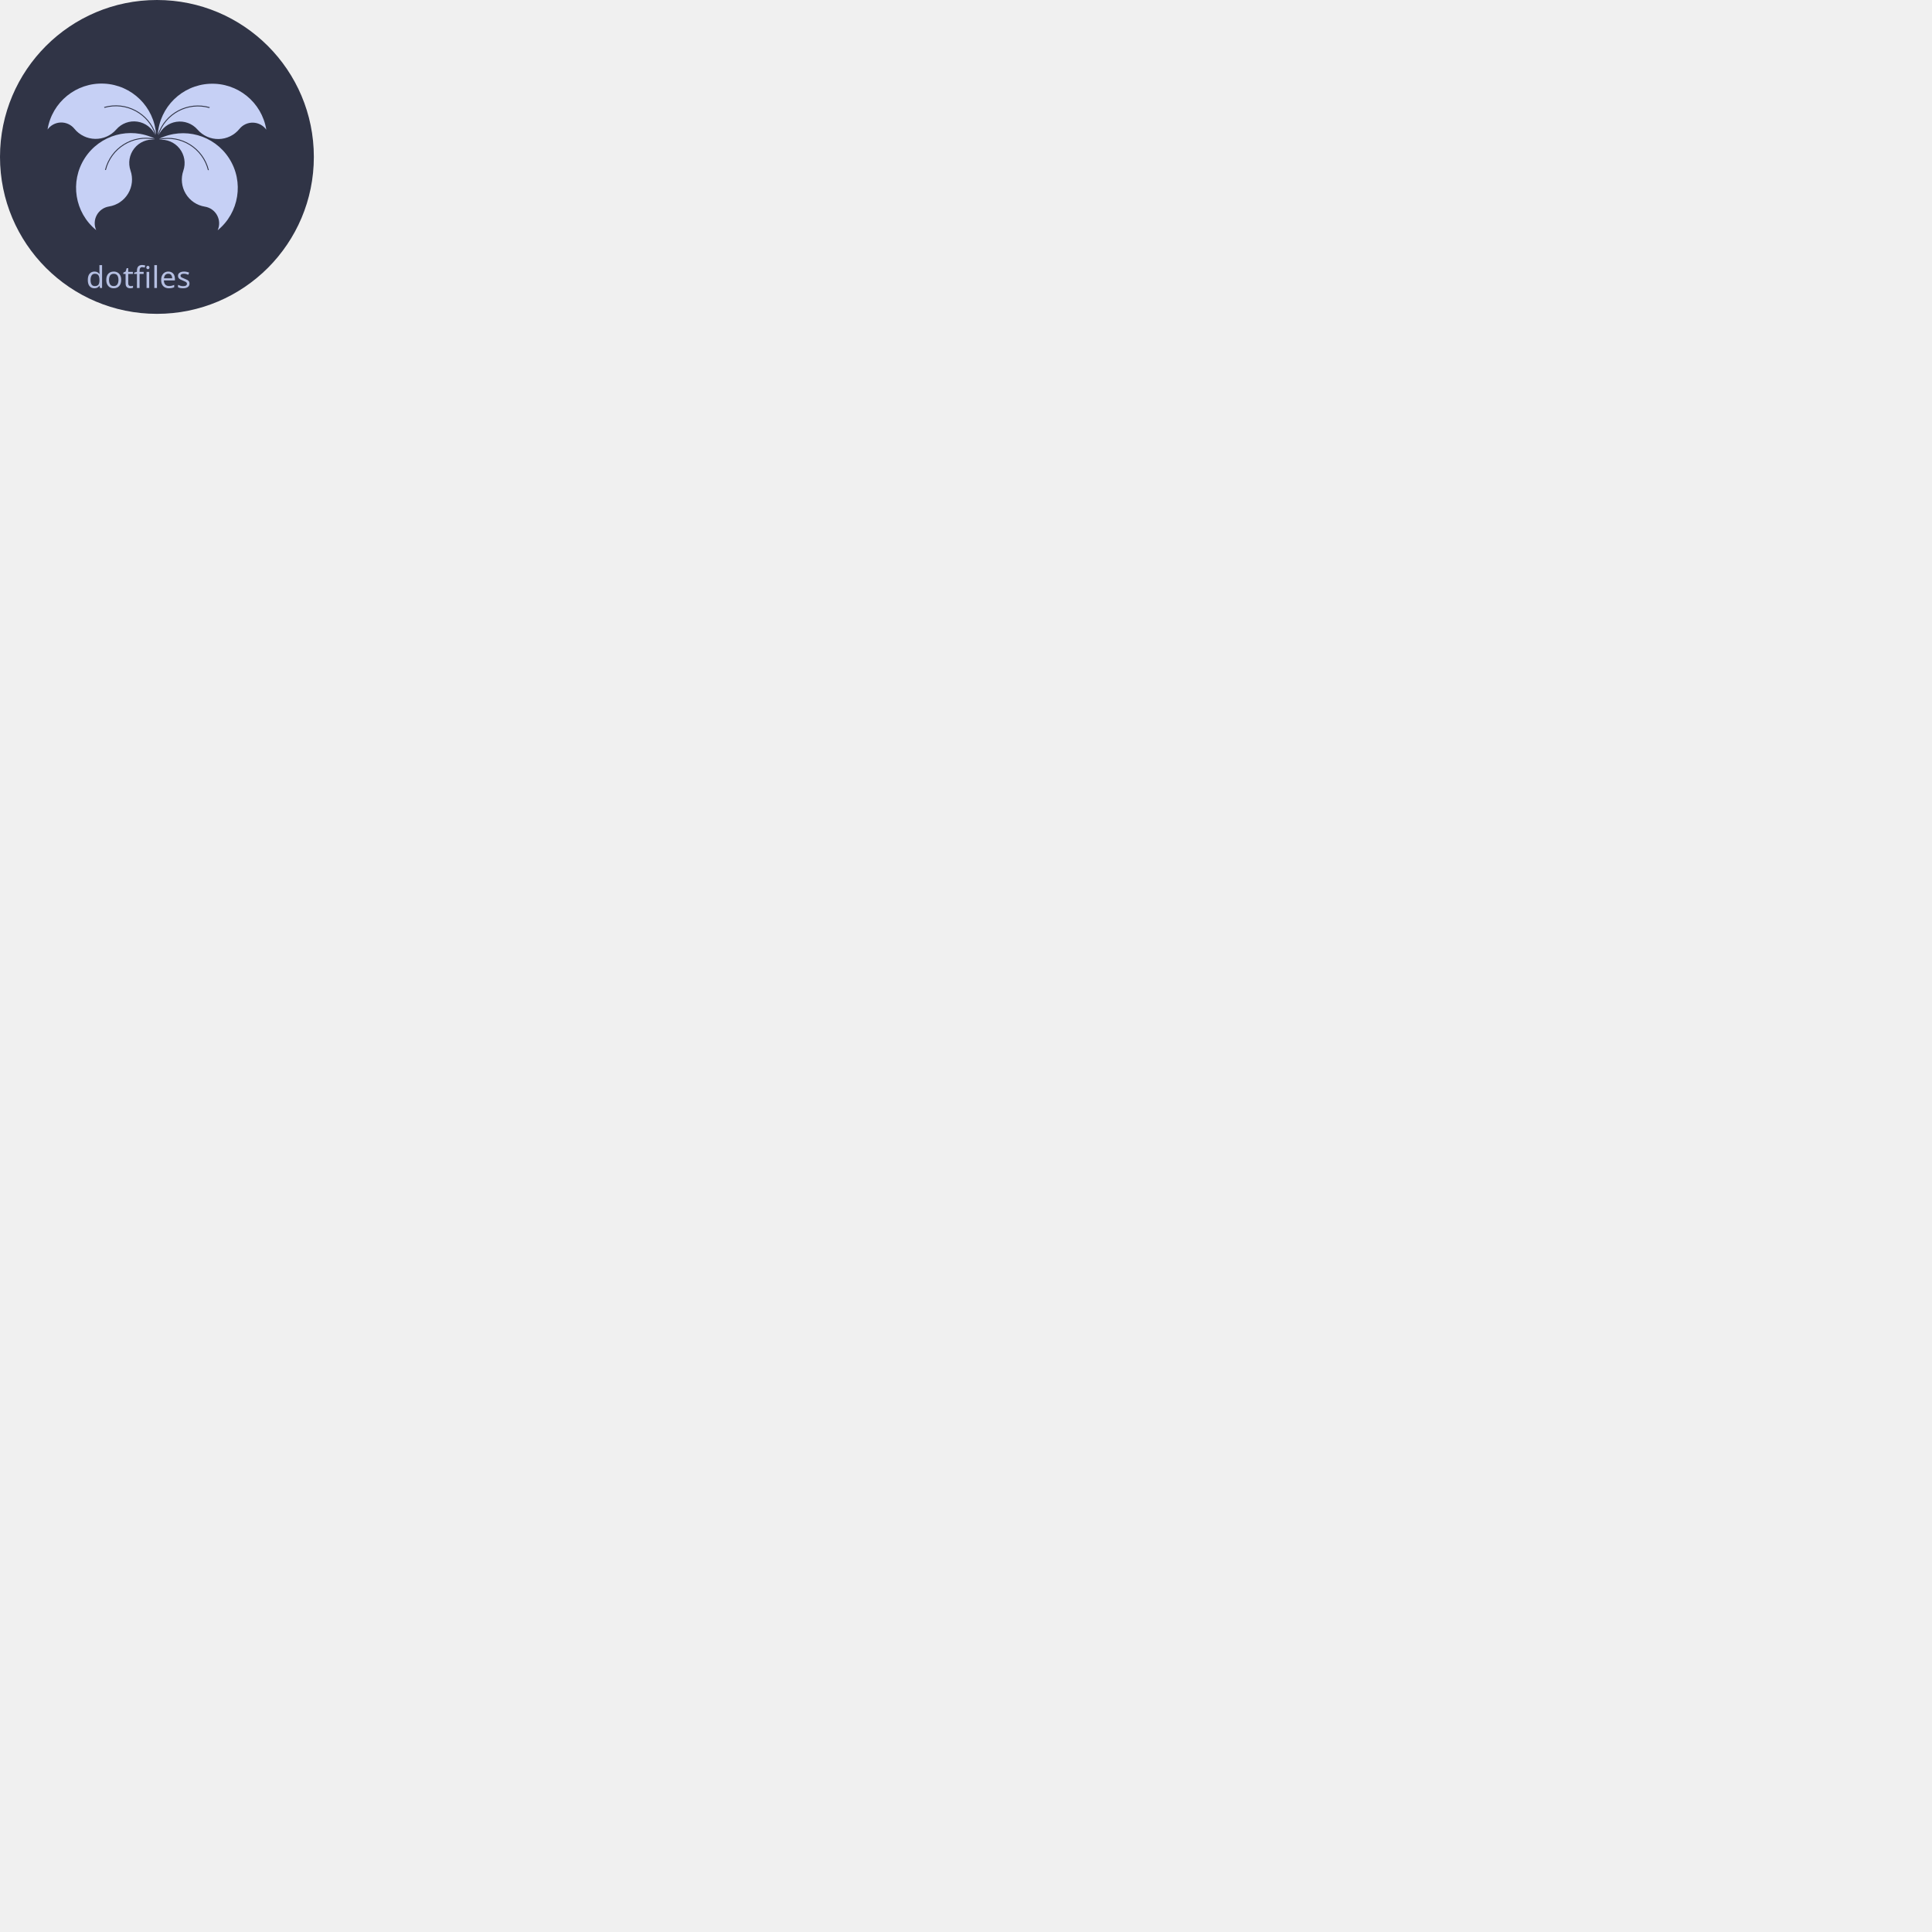
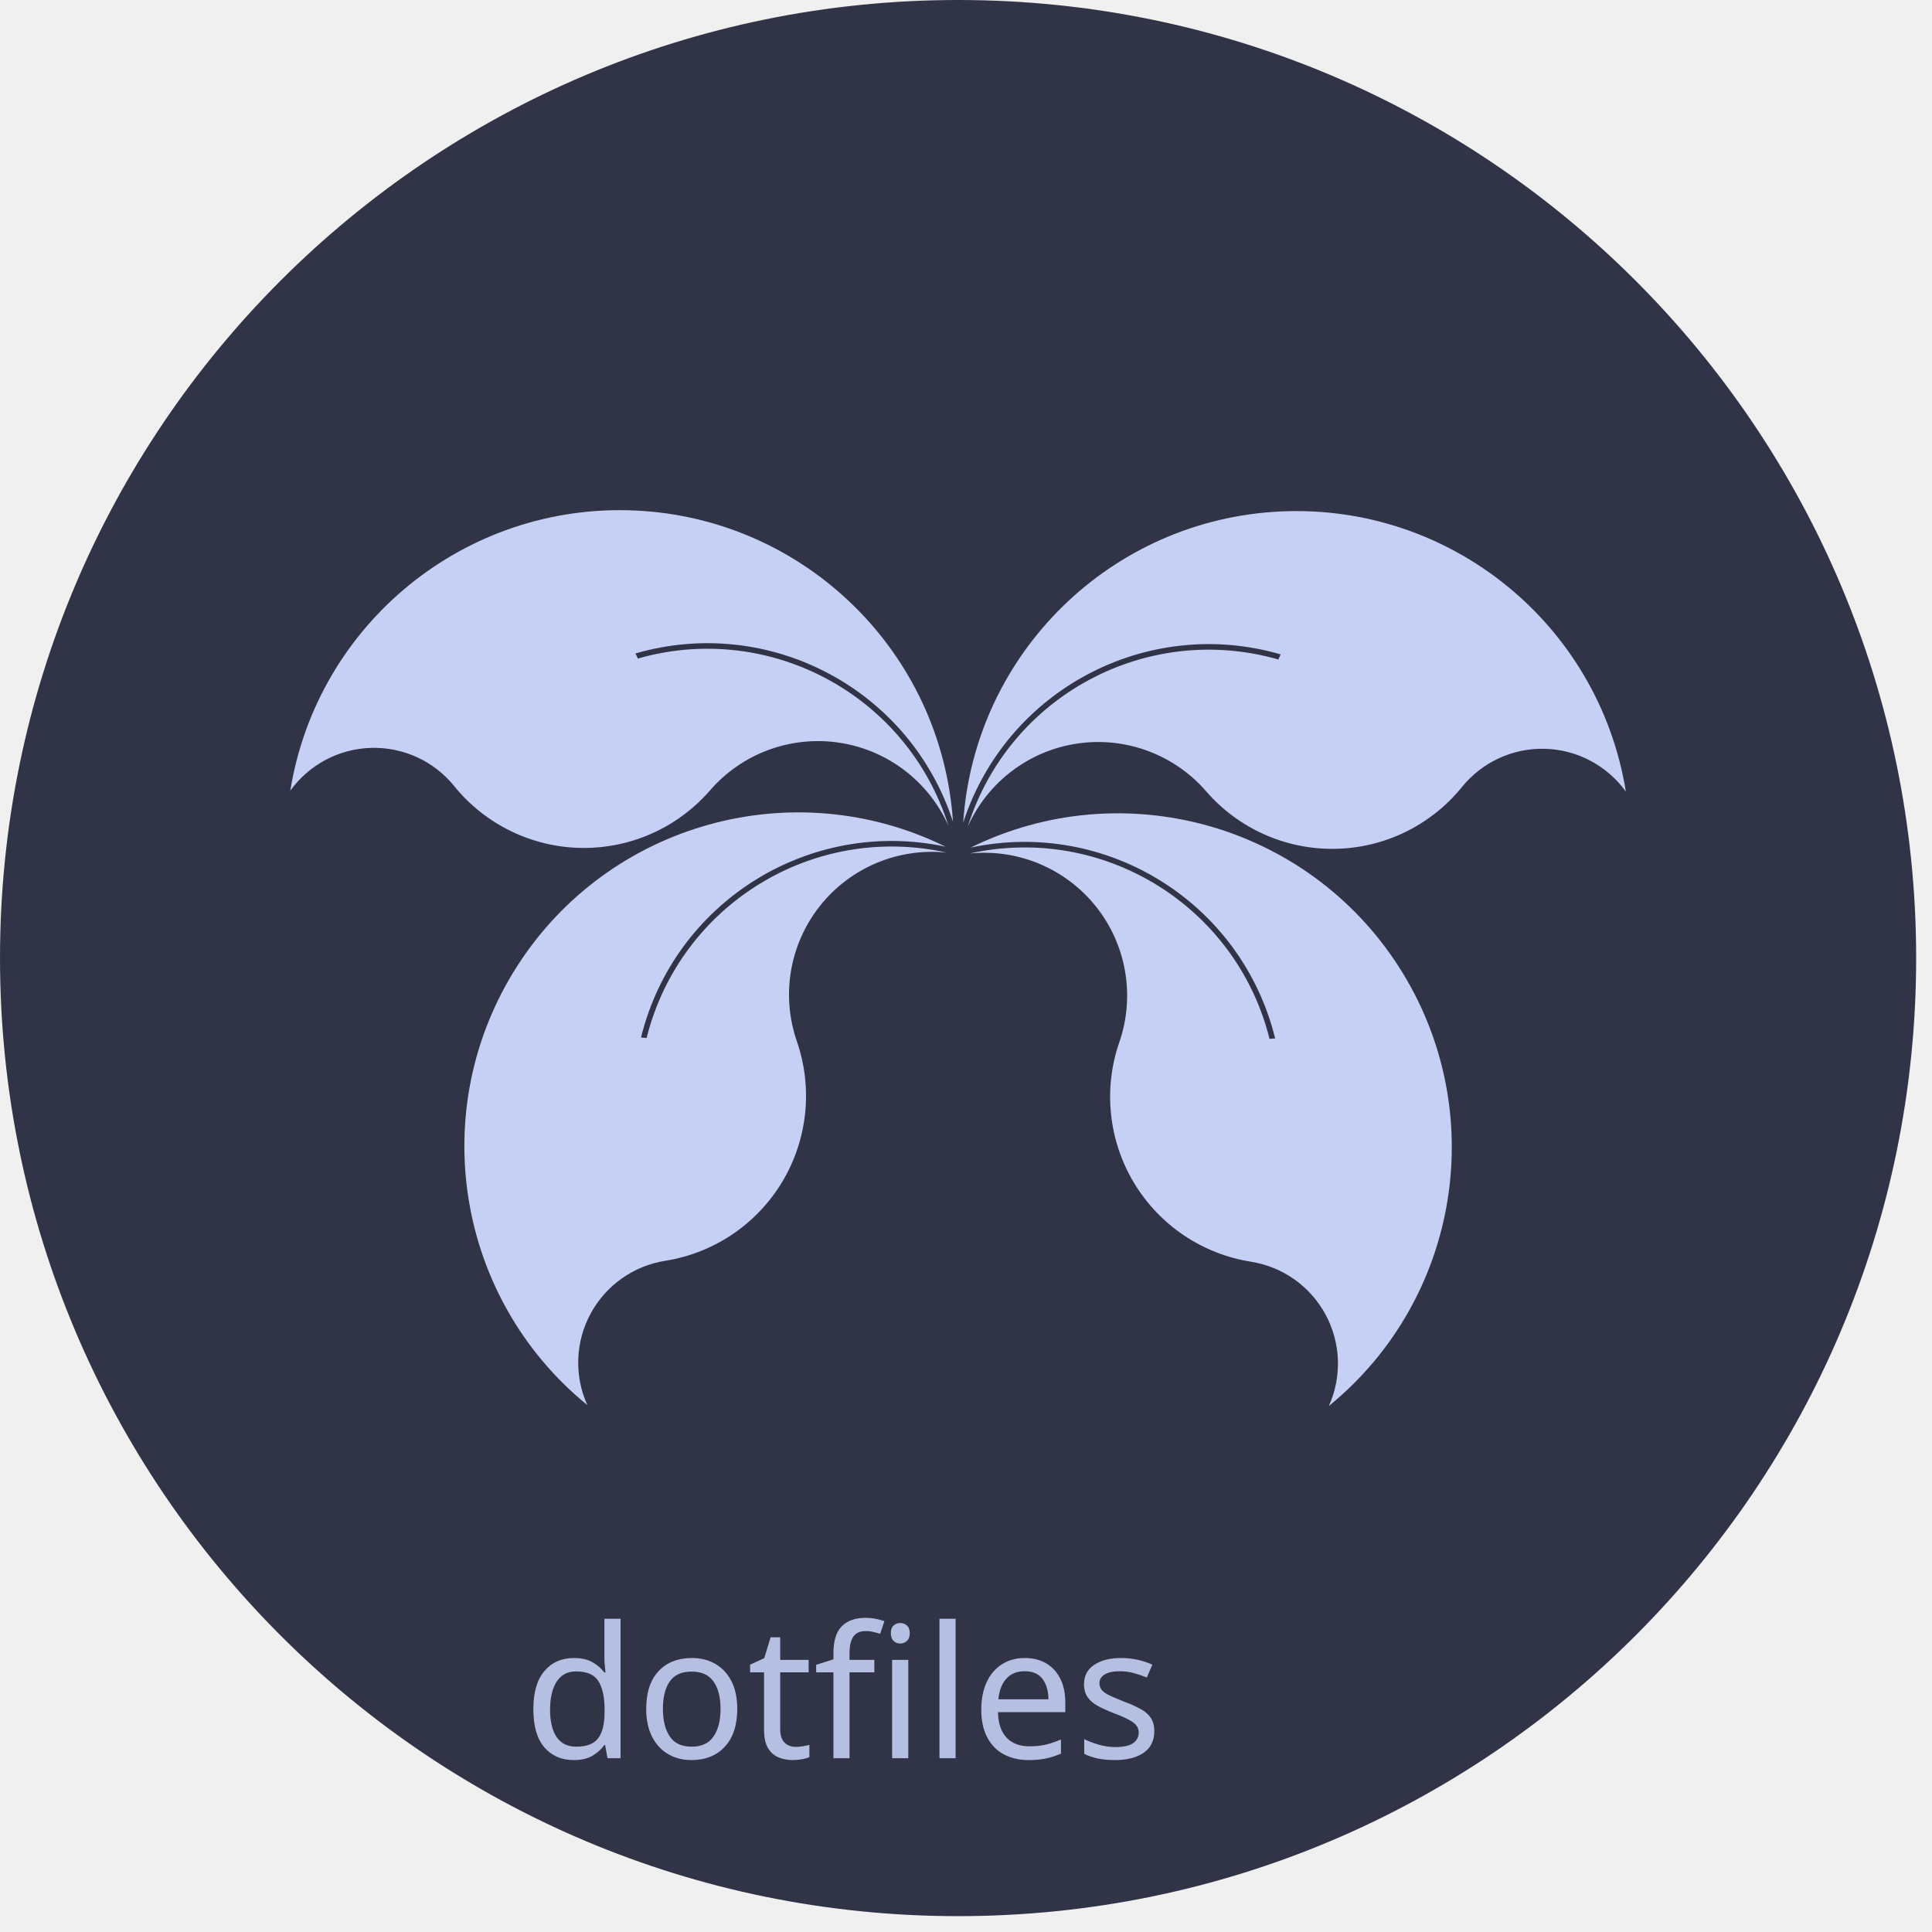
- <svg xmlns="http://www.w3.org/2000/svg" width="210mm" height="210mm" viewBox="0 0 0" xml:space="preserve">
-   <g transform="translate(29.17 75.267)scale(.26458)">
-     <circle style="fill:#303446;fill-opacity:1;stroke:none;stroke-width:45.844;stroke-dasharray:none;stroke-opacity:1" cx="133.409" cy="-40.818" r="243.657" />
+ <svg xmlns="http://www.w3.org/2000/svg" width="400" height="400" viewBox="0 0 130 130" xml:space="preserve">
+   <g transform="translate(-11.362 -27.985)scale(.26458)">
+     <circle style="fill:#303446;fill-opacity:1;stroke:none;stroke-width:45.844;stroke-dasharray:none;stroke-opacity:1" cx="286.602" cy="349.428" r="243.657" />
    <g style="stroke-width:1.002;stroke-dasharray:none">
      <g style="stroke-width:1.002;stroke-dasharray:none">
        <g style="fill:#dce0e8;fill-opacity:1;stroke-width:1.066;stroke-dasharray:none">
-           <path d="M492.936 125.196a27.917 27.917 0 0 0-14.902 41.792 45.17 45.17 0 0 1-20.29 66.204 38.65 38.65 0 0 0-10.816 64.313 68.375 68.375 0 0 1-17.068-93.914 16 16 0 0 1-1.109-1.047 69.88 69.88 0 0 0 16.755 95.793 90.342 90.342 0 0 1 47.43-173.141" fill="#fff" style="fill:#c6d0f5;fill-opacity:1;stroke-width:1.066;stroke-dasharray:none" transform="rotate(72 521.457 -92.877)scale(.93984)" />
+           <path d="M492.936 125.196a27.917 27.917 0 0 0-14.902 41.792 45.17 45.17 0 0 1-20.29 66.204 38.65 38.65 0 0 0-10.816 64.313 68.375 68.375 0 0 1-17.068-93.914 16 16 0 0 1-1.109-1.047 69.88 69.88 0 0 0 16.755 95.793 90.342 90.342 0 0 1 47.43-173.141" fill="#fff" style="fill:#c6d0f5;fill-opacity:1;stroke-width:1.066;stroke-dasharray:none" transform="rotate(72 329.49 207.672)scale(.93984)" />
        </g>
        <g style="fill:#dce0e8;fill-opacity:1;stroke-width:1.066;stroke-dasharray:none">
-           <path d="M492.936 125.196a27.917 27.917 0 0 0-14.902 41.792 45.17 45.17 0 0 1-20.29 66.204 38.65 38.65 0 0 0-10.816 64.313 68.375 68.375 0 0 1-17.068-93.914 16 16 0 0 1-1.109-1.047 69.88 69.88 0 0 0 16.755 95.793 90.342 90.342 0 0 1 47.43-173.141" fill="#fff" style="fill:#c6d0f5;fill-opacity:1;stroke-width:1.066;stroke-dasharray:none" transform="rotate(132 355.416 42.936)scale(.93984)" />
+           <path d="M492.936 125.196a27.917 27.917 0 0 0-14.902 41.792 45.17 45.17 0 0 1-20.29 66.204 38.65 38.65 0 0 0-10.816 64.313 68.375 68.375 0 0 1-17.068-93.914 16 16 0 0 1-1.109-1.047 69.88 69.88 0 0 0 16.755 95.793 90.342 90.342 0 0 1 47.43-173.141" fill="#fff" style="fill:#c6d0f5;fill-opacity:1;stroke-width:1.066;stroke-dasharray:none" transform="rotate(132 345.138 272.162)scale(.93984)" />
        </g>
      </g>
      <g style="stroke-width:1.002;stroke-dasharray:none">
        <g style="fill:#dce0e8;fill-opacity:1;stroke-width:1.066;stroke-dasharray:none">
-           <path d="M492.936 125.196a27.917 27.917 0 0 0-14.902 41.792 45.17 45.17 0 0 1-20.29 66.204 38.65 38.65 0 0 0-10.816 64.313 68.375 68.375 0 0 1-17.068-93.914 16 16 0 0 1-1.109-1.047 69.88 69.88 0 0 0 16.755 95.793 90.342 90.342 0 0 1 47.43-173.141" fill="#fff" style="fill:#c6d0f5;fill-opacity:1;stroke-width:1.066;stroke-dasharray:none" transform="scale(-.93984 .93984)rotate(72 413.06 -294.321)" />
+           <path d="M492.936 125.196a27.917 27.917 0 0 0-14.902 41.792 45.17 45.17 0 0 1-20.29 66.204 38.65 38.65 0 0 0-10.816 64.313 68.375 68.375 0 0 1-17.068-93.914 16 16 0 0 1-1.109-1.047 69.88 69.88 0 0 0 16.755 95.793 90.342 90.342 0 0 1 47.43-173.141" fill="#fff" style="fill:#c6d0f5;fill-opacity:1;stroke-width:1.066;stroke-dasharray:none" transform="scale(-.93984 .93984)rotate(72 45.805 -198.883)" />
        </g>
        <g style="fill:#dce0e8;fill-opacity:1;stroke-width:1.066;stroke-dasharray:none">
-           <path d="M492.936 125.196a27.917 27.917 0 0 0-14.902 41.792 45.17 45.17 0 0 1-20.29 66.204 38.65 38.65 0 0 0-10.816 64.313 68.375 68.375 0 0 1-17.068-93.914 16 16 0 0 1-1.109-1.047 69.88 69.88 0 0 0 16.755 95.793 90.342 90.342 0 0 1 47.43-173.141" fill="#fff" style="fill:#c6d0f5;fill-opacity:1;stroke-width:1.066;stroke-dasharray:none" transform="scale(.93984 -.93984)rotate(-48 39.62 530.679)" />
+           <path d="M492.936 125.196a27.917 27.917 0 0 0-14.902 41.792 45.17 45.17 0 0 1-20.29 66.204 38.65 38.65 0 0 0-10.816 64.313 68.375 68.375 0 0 1-17.068-93.914 16 16 0 0 1-1.109-1.047 69.88 69.88 0 0 0 16.755 95.793 90.342 90.342 0 0 1 47.43-173.141" fill="#fff" style="fill:#c6d0f5;fill-opacity:1;stroke-width:1.066;stroke-dasharray:none" transform="scale(.93984 -.93984)rotate(-48 -345.187 140.015)" />
        </g>
      </g>
    </g>
-     <text xml:space="preserve" style="font-size:46.667px;fill:#303446;fill-opacity:1;stroke-width:1.002;stroke-dasharray:none" x="133.976" y="162.676">
-       <tspan x="133.976" y="162.676" style="font-style:normal;font-variant:normal;font-weight:400;font-stretch:normal;font-size:46.667px;font-family:Urbanist;-inkscape-font-specification:Urbanist;text-align:center;text-anchor:middle;fill:#b5bfe2;fill-opacity:1">dotfiles</tspan>
+     <text xml:space="preserve" style="font-size:46.667px;fill:#303446;fill-opacity:1;stroke-width:1.002;stroke-dasharray:none" x="286.485" y="552.922">
+       <tspan x="286.485" y="552.922" style="font-style:normal;font-variant:normal;font-weight:400;font-stretch:normal;font-size:46.667px;font-family:Urbanist;-inkscape-font-specification:Urbanist;text-align:center;text-anchor:middle;fill:#b5bfe2;fill-opacity:1">dotfiles</tspan>
    </text>
  </g>
</svg>
